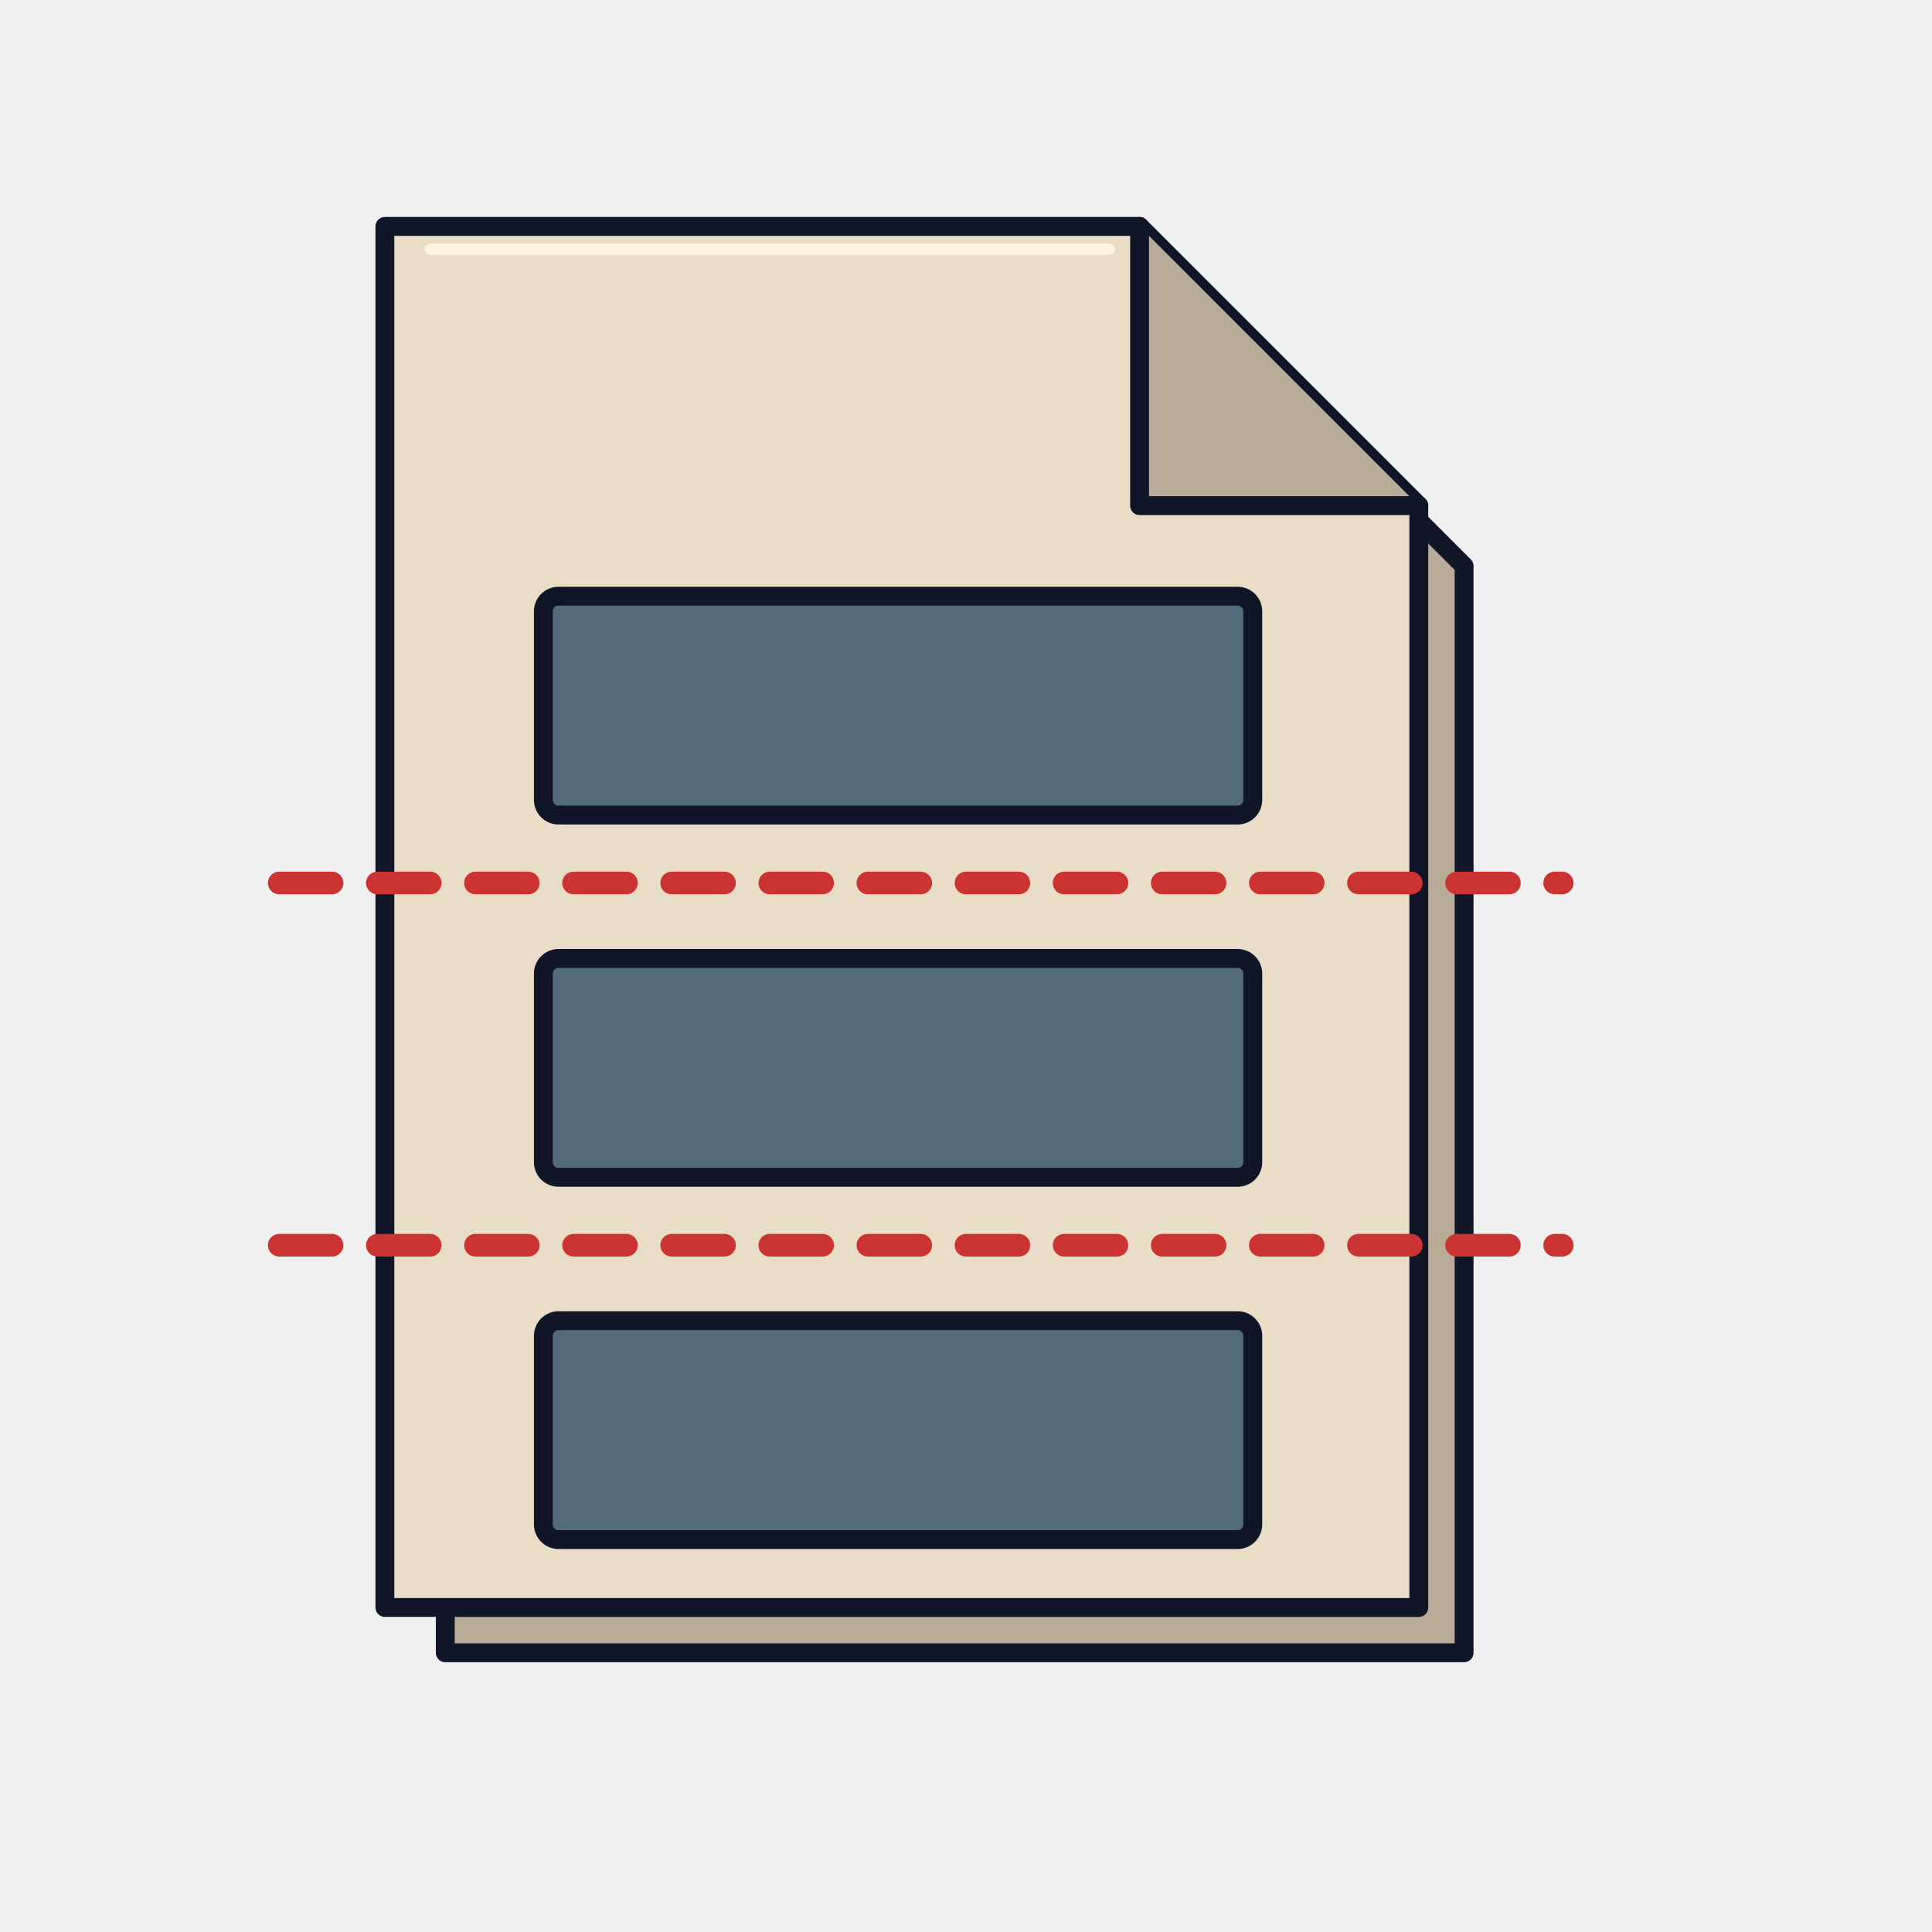
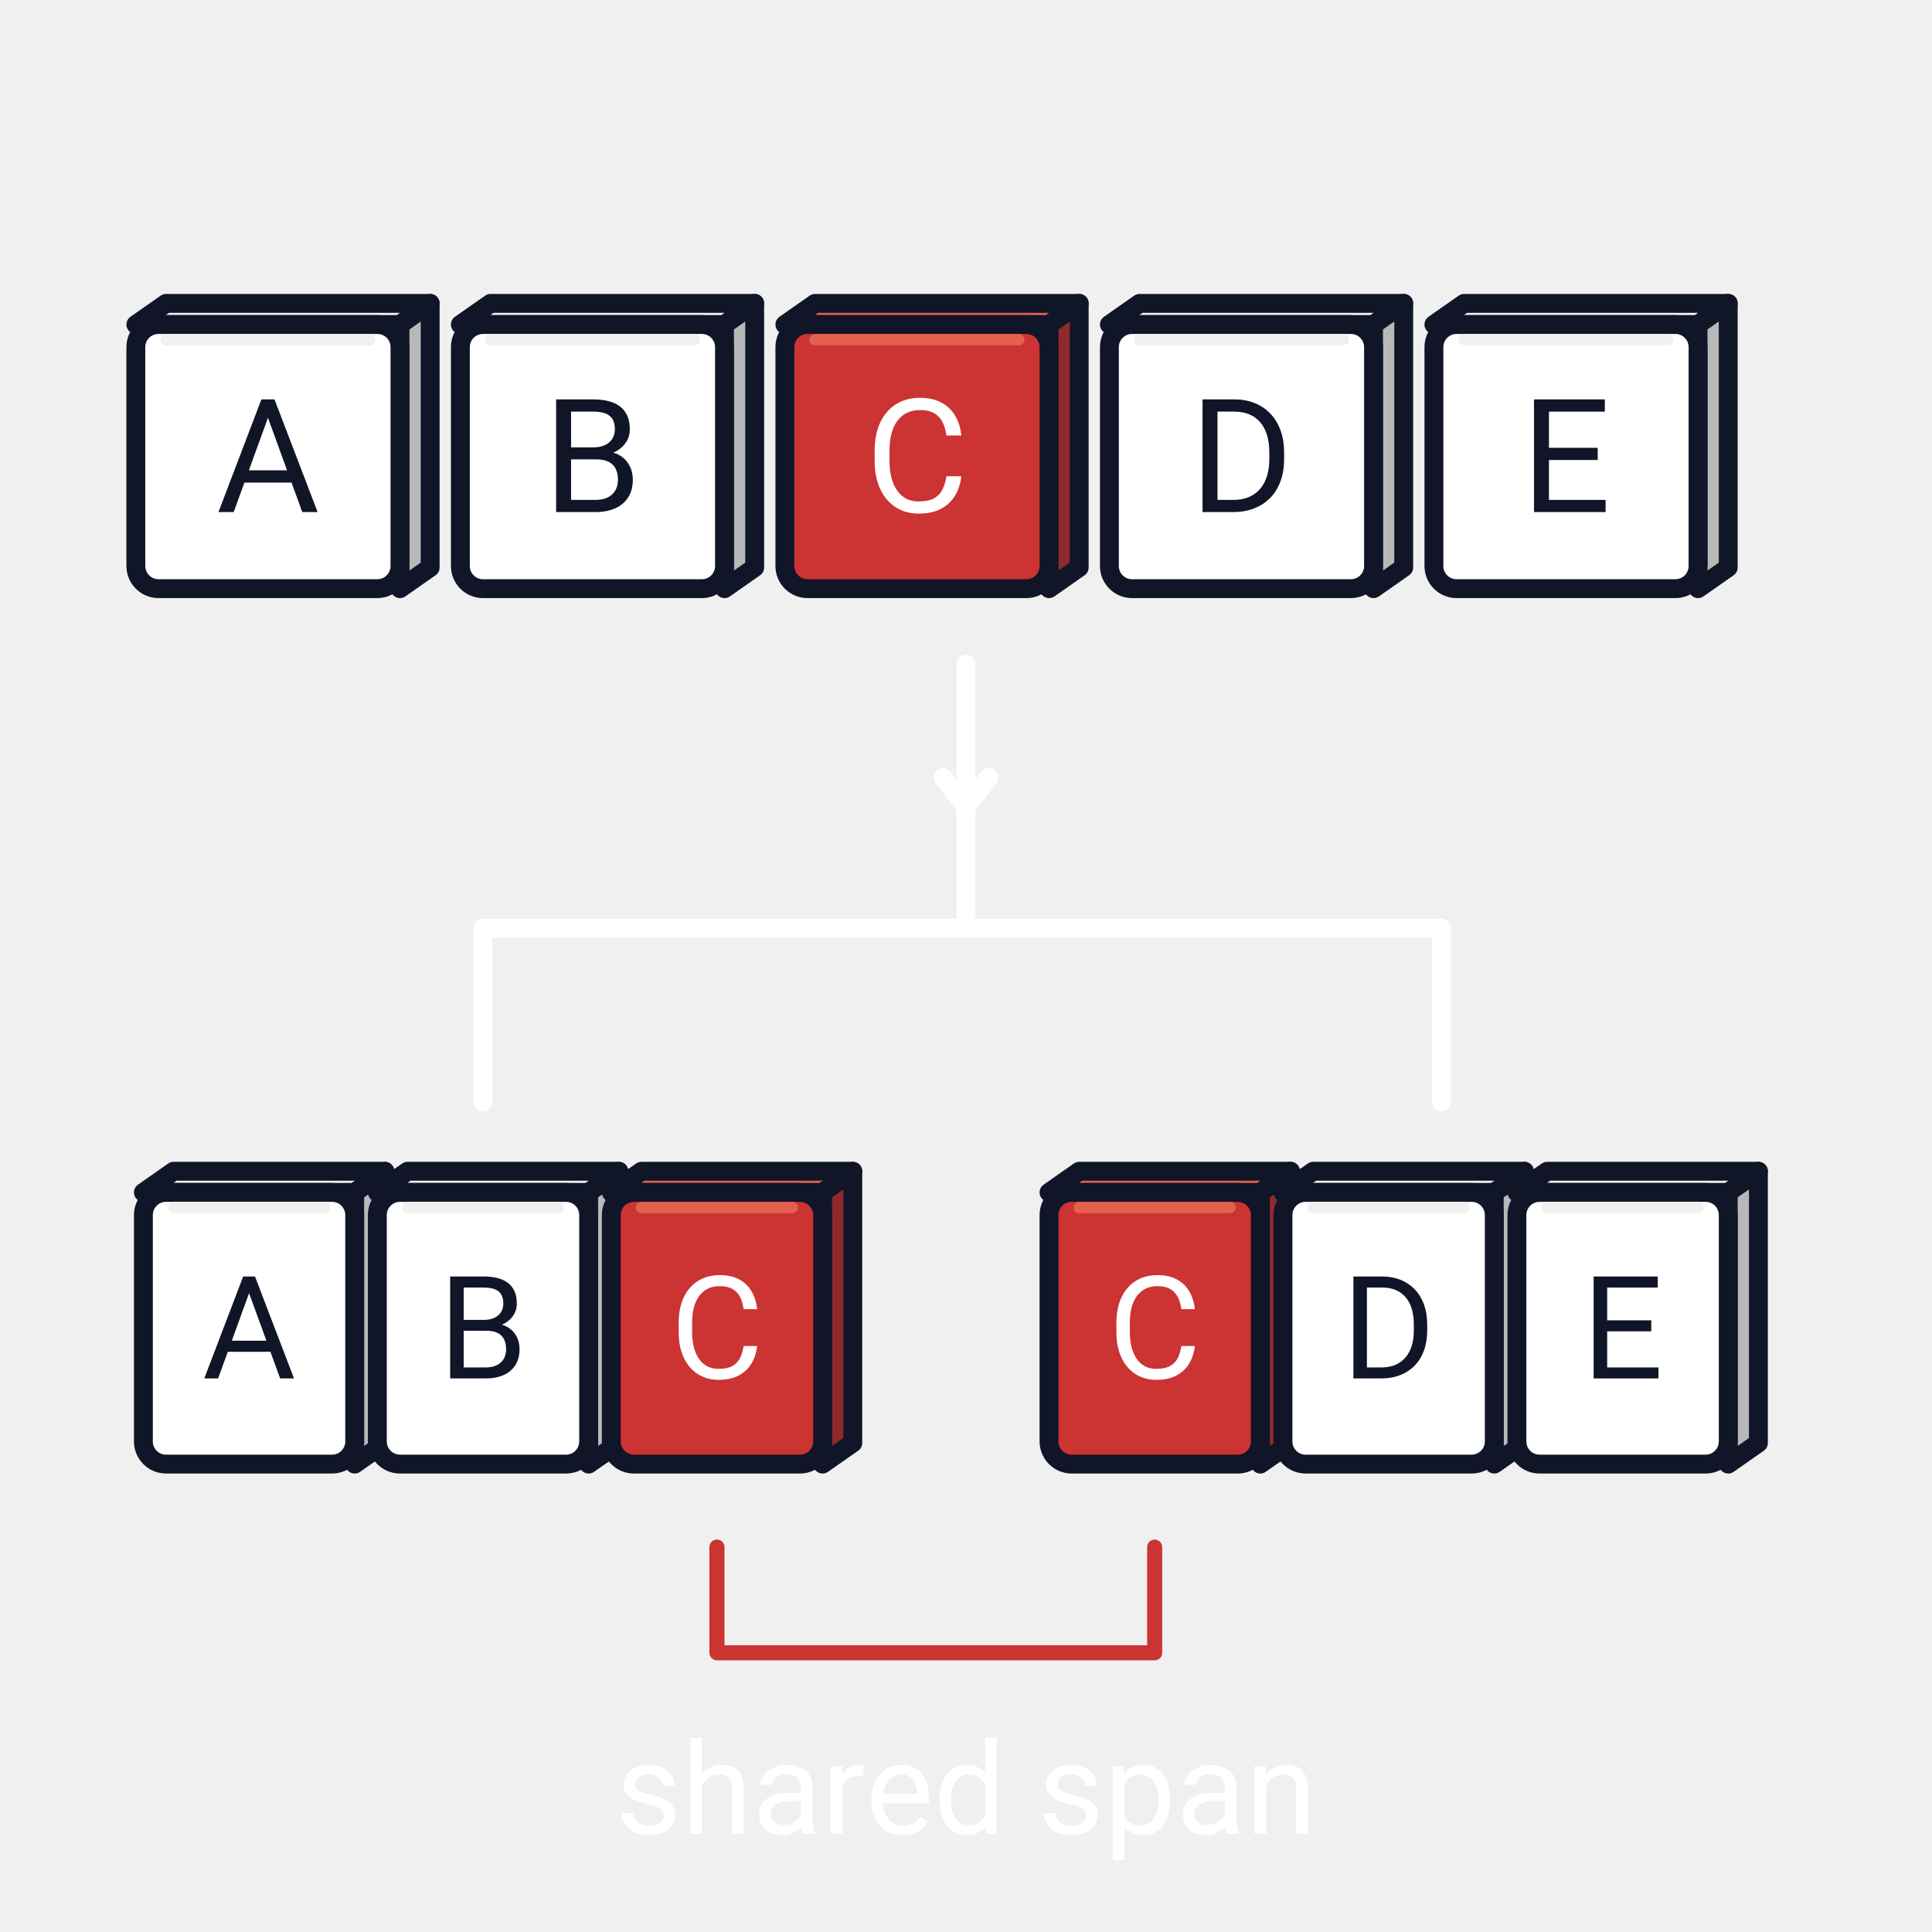
<svg xmlns="http://www.w3.org/2000/svg" width="256" height="256" viewBox="0 0 256 256" role="img" aria-labelledby="title desc">
  <g stroke-linecap="round" stroke-linejoin="round">
-     <path d="M59 36 H155 L194 75 V219 H59 Z" fill="#B8AC99" stroke="#101527" stroke-width="2.5" />
-     <path d="M51 30 H151 L188 67 V213 H51 Z" fill="#E9DDC7" stroke="#101527" stroke-width="2.5" />
-     <path d="M151 30 V67 H188" fill="#B8AC99" stroke="#101527" stroke-width="2.5" />
-     <line x1="57" y1="33" x2="147" y2="33" stroke="#FFF4DE" stroke-width="1.5" />
-     <rect x="72" y="79" width="94" height="29" rx="2" fill="#526B7A" stroke="#101527" stroke-width="2.5" />
-     <rect x="72" y="127" width="94" height="29" rx="2" fill="#526B7A" stroke="#101527" stroke-width="2.5" />
-     <rect x="72" y="175" width="94" height="29" rx="2" fill="#526B7A" stroke="#101527" stroke-width="2.5" />
-     <path d="M37 117 H207 M37 165 H207" fill="none" stroke="#CC3333" stroke-width="3" stroke-dasharray="7 6" />
+     <polygon points="18,43 22,40.2 57,40.2 53,43" fill="#F0F0F0" stroke="#101527" stroke-width="2.5" />
+     <polygon points="53,43 57,40.2 57,75.2 53,78" fill="#B8B8B8" stroke="#101527" stroke-width="2.5" />
+     <rect x="18" y="43" width="35" height="35" rx="3" fill="#FFFFFF" stroke="#101527" stroke-width="2.5" />
+     <line x1="22" y1="45" x2="49" y2="45" stroke="#F0F0F0" stroke-width="1.5" />
+     <g transform="translate(28.6504 67.85) scale(0.01025391 -0.01025391)">
+       <g transform="translate(0 0)">
+         <path d="M708 1327 226 0H29L584 1456H711ZM1112 0 629 1327 626 1456H753L1310 0ZM1087 539V381H269V539Z" fill="#101527" stroke="none" stroke-width="0" />
+       </g>
+     </g>
+     <polygon points="61,43 65,40.2 100,40.2 96,43" fill="#F0F0F0" stroke="#101527" stroke-width="2.5" />
+     <polygon points="96,43 100,40.2 100,75.2 96,78" fill="#B8B8B8" stroke="#101527" stroke-width="2.5" />
+     <rect x="61" y="43" width="35" height="35" rx="3" fill="#FFFFFF" stroke="#101527" stroke-width="2.5" />
+     <line x1="65" y1="45" x2="92" y2="45" stroke="#F0F0F0" stroke-width="1.5" />
+     <g transform="translate(71.958 67.85) scale(0.01025391 -0.01025391)">
+       <g transform="translate(0 0)">
+         <path d="M688 681H319L317 836H652Q735 836 797.0 864.0Q859 892 893.5 944.5Q928 997 928 1070Q928 1150 897.5 1200.5Q867 1251 804.5 1274.5Q742 1298 646 1298H362V0H169V1456H646Q758 1456 846.0 1433.5Q934 1411 995.5 1363.5Q1057 1316 1089.0 1243.0Q1121 1170 1121 1068Q1121 978 1075.0 905.5Q1029 833 947.5 787.0Q866 741 757 728ZM679 0H243L352 157H679Q771 157 835.5 189.0Q900 221 934.0 279.5Q968 338 968 418Q968 499 939.0 558.0Q910 617 848.0 649.0Q786 681 688 681H413L415 836H791L832 780Q937 771 1010.0 720.5Q1083 670 1121.5 592.0Q1160 514 1160 420Q1160 284 1100.5 190.5Q1041 97 933.0 48.5Q825 0 679 0Z" fill="#101527" stroke="none" stroke-width="0" />
+       </g>
+     </g>
+     <polygon points="104,43 108,40.2 143,40.2 139,43" fill="#E4604E" stroke="#101527" stroke-width="2.5" />
+     <polygon points="139,43 143,40.2 143,75.2 139,78" fill="#8F292C" stroke="#101527" stroke-width="2.5" />
+     <rect x="104" y="43" width="35" height="35" rx="3" fill="#CC3333" stroke="#101527" stroke-width="2.5" />
+     <line x1="108" y1="45" x2="135" y2="45" stroke="#E4604E" stroke-width="1.5" />
+     <g transform="translate(114.6658 67.85) scale(0.01025391 -0.01025391)">
+       <g transform="translate(0 0)">
+         <path d="M1048 463H1240Q1225 325 1161.0 216.0Q1097 107 980.0 43.5Q863 -20 688 -20Q560 -20 455.5 28.0Q351 76 276.0 164.5Q201 253 160.5 377.5Q120 502 120 655V800Q120 953 160.5 1077.5Q201 1202 277.5 1291.0Q354 1380 462.0 1428.0Q570 1476 705 1476Q870 1476 984.0 1414.0Q1098 1352 1161.5 1242.5Q1225 1133 1240 989H1048Q1034 1091 996.0 1164.5Q958 1238 888.0 1278.0Q818 1318 705 1318Q608 1318 534.5 1281.0Q461 1244 411.5 1176.0Q362 1108 337.0 1013.0Q312 918 312 802V655Q312 548 334.5 454.0Q357 360 403.0 289.0Q449 218 520.0 177.5Q591 137 688 137Q811 137 884.0 176.0Q957 215 994.5 288.0Q1032 361 1048 463Z" fill="#FFFFFF" stroke="none" stroke-width="0" />
+       </g>
+     </g>
+     <polygon points="147,43 151,40.2 186,40.2 182,43" fill="#F0F0F0" stroke="#101527" stroke-width="2.5" />
+     <polygon points="182,43 186,40.2 186,75.2 182,78" fill="#B8B8B8" stroke="#101527" stroke-width="2.5" />
+     <rect x="147" y="43" width="35" height="35" rx="3" fill="#FFFFFF" stroke="#101527" stroke-width="2.5" />
+     <line x1="151" y1="45" x2="178" y2="45" stroke="#F0F0F0" stroke-width="1.5" />
+     <g transform="translate(157.6094 67.85) scale(0.01025391 -0.01025391)">
+       <g transform="translate(0 0)">
+         <path d="M563 0H259L261 157H563Q719 157 823.0 222.5Q927 288 979.5 406.5Q1032 525 1032 684V773Q1032 898 1002.0 995.5Q972 1093 914.0 1160.5Q856 1228 772.5 1263.0Q689 1298 581 1298H253V1456H581Q724 1456 842.0 1408.5Q960 1361 1045.5 1271.5Q1131 1182 1177.0 1055.5Q1223 929 1223 771V684Q1223 526 1177.0 399.5Q1131 273 1044.5 184.0Q958 95 836.5 47.5Q715 0 563 0ZM362 1456V0H169V1456Z" fill="#101527" stroke="none" stroke-width="0" />
+       </g>
+     </g>
+     <polygon points="190,43 194,40.2 229,40.2 225,43" fill="#F0F0F0" stroke="#101527" stroke-width="2.5" />
+     <polygon points="225,43 229,40.2 229,75.2 225,78" fill="#B8B8B8" stroke="#101527" stroke-width="2.5" />
+     <rect x="190" y="43" width="35" height="35" rx="3" fill="#FFFFFF" stroke="#101527" stroke-width="2.5" />
+     <line x1="194" y1="45" x2="221" y2="45" stroke="#F0F0F0" stroke-width="1.5" />
+     <g transform="translate(201.5322 67.85) scale(0.01025391 -0.01025391)">
+       <g transform="translate(0 0)">
+         <path d="M1094 157V0H323V157ZM362 1456V0H169V1456ZM992 830V673H323V830ZM1084 1456V1298H323V1456Z" fill="#101527" stroke="none" stroke-width="0" />
+       </g>
+     </g>
+     <line x1="128" y1="88" x2="128" y2="107" stroke="#FFFFFF" stroke-width="2.5" />
+     <path d="M124.97 103.02 L128 107 L131.03 103.02" fill="none" stroke="#FFFFFF" stroke-width="2.5" />
+     <path d="M128 107 V123 H64 V146 M128 123 H191 V146" fill="none" stroke="#FFFFFF" stroke-width="2.5" />
+     <polygon points="19,158 23,155.2 51,155.2 47,158" fill="#F0F0F0" stroke="#101527" stroke-width="2.5" />
+     <polygon points="47,158 51,155.2 51,191.2 47,194" fill="#B8B8B8" stroke="#101527" stroke-width="2.5" />
+     <rect x="19" y="158" width="28" height="36" rx="3" fill="#FFFFFF" stroke="#101527" stroke-width="2.5" />
+     <line x1="23" y1="160" x2="43" y2="160" stroke="#F0F0F0" stroke-width="1.5" />
+     <g transform="translate(26.8027 182.65) scale(0.00927734 -0.00927734)">
+       <g transform="translate(0 0)">
+         <path d="M708 1327 226 0H29L584 1456H711ZM1112 0 629 1327 626 1456H753L1310 0ZM1087 539V381H269V539Z" fill="#101527" stroke="none" stroke-width="0" />
+       </g>
+     </g>
+     <polygon points="50,158 54,155.2 82,155.2 78,158" fill="#F0F0F0" stroke="#101527" stroke-width="2.5" />
+     <polygon points="78,158 82,155.2 82,191.2 78,194" fill="#B8B8B8" stroke="#101527" stroke-width="2.5" />
+     <rect x="50" y="158" width="28" height="36" rx="3" fill="#FFFFFF" stroke="#101527" stroke-width="2.5" />
+     <line x1="54" y1="160" x2="74" y2="160" stroke="#F0F0F0" stroke-width="1.5" />
+     <g transform="translate(58.0811 182.65) scale(0.00927734 -0.00927734)">
+       <g transform="translate(0 0)">
+         <path d="M688 681H319L317 836H652Q735 836 797.0 864.0Q859 892 893.5 944.5Q928 997 928 1070Q928 1150 897.5 1200.5Q867 1251 804.5 1274.5Q742 1298 646 1298H362V0H169V1456H646Q758 1456 846.0 1433.5Q934 1411 995.5 1363.5Q1057 1316 1089.0 1243.0Q1121 1170 1121 1068Q1121 978 1075.0 905.5Q1029 833 947.5 787.0Q866 741 757 728ZM679 0H243L352 157H679Q771 157 835.5 189.0Q900 221 934.0 279.5Q968 338 968 418Q968 499 939.0 558.0Q910 617 848.0 649.0Q786 681 688 681H413L415 836H791L832 780Q937 771 1010.0 720.5Q1083 670 1121.5 592.0Q1160 514 1160 420Q1160 284 1100.5 190.5Q1041 97 933.0 48.5Q825 0 679 0Z" fill="#101527" stroke="none" stroke-width="0" />
+       </g>
+     </g>
+     <polygon points="81,158 85,155.2 113,155.2 109,158" fill="#E4604E" stroke="#101527" stroke-width="2.5" />
+     <polygon points="109,158 113,155.2 113,191.2 109,194" fill="#8F292C" stroke="#101527" stroke-width="2.5" />
+     <rect x="81" y="158" width="28" height="36" rx="3" fill="#CC3333" stroke="#101527" stroke-width="2.5" />
+     <line x1="85" y1="160" x2="105" y2="160" stroke="#E4604E" stroke-width="1.5" />
+     <g transform="translate(88.8167 182.65) scale(0.00927734 -0.00927734)">
+       <g transform="translate(0 0)">
+         <path d="M1048 463H1240Q1225 325 1161.0 216.0Q1097 107 980.0 43.5Q863 -20 688 -20Q560 -20 455.5 28.0Q351 76 276.0 164.5Q201 253 160.5 377.5Q120 502 120 655V800Q120 953 160.5 1077.5Q201 1202 277.5 1291.0Q354 1380 462.0 1428.0Q570 1476 705 1476Q870 1476 984.0 1414.0Q1098 1352 1161.5 1242.5Q1225 1133 1240 989H1048Q1034 1091 996.0 1164.5Q958 1238 888.0 1278.0Q818 1318 705 1318Q608 1318 534.5 1281.0Q461 1244 411.5 1176.0Q362 1108 337.0 1013.0Q312 918 312 802V655Q312 548 334.5 454.0Q357 360 403.0 289.0Q449 218 520.0 177.5Q591 137 688 137Q811 137 884.0 176.0Q957 215 994.5 288.0Q1032 361 1048 463Z" fill="#FFFFFF" stroke="none" stroke-width="0" />
+       </g>
+     </g>
+     <polygon points="139,158 143,155.2 171,155.2 167,158" fill="#E4604E" stroke="#101527" stroke-width="2.5" />
+     <polygon points="167,158 171,155.2 171,191.2 167,194" fill="#8F292C" stroke="#101527" stroke-width="2.5" />
+     <rect x="139" y="158" width="28" height="36" rx="3" fill="#CC3333" stroke="#101527" stroke-width="2.5" />
+     <line x1="143" y1="160" x2="163" y2="160" stroke="#E4604E" stroke-width="1.5" />
+     <g transform="translate(146.8167 182.65) scale(0.00927734 -0.00927734)">
+       <g transform="translate(0 0)">
+         <path d="M1048 463H1240Q1225 325 1161.0 216.0Q1097 107 980.0 43.5Q863 -20 688 -20Q560 -20 455.5 28.0Q351 76 276.0 164.5Q201 253 160.5 377.5Q120 502 120 655V800Q120 953 160.5 1077.5Q201 1202 277.5 1291.0Q354 1380 462.0 1428.0Q570 1476 705 1476Q870 1476 984.0 1414.0Q1098 1352 1161.5 1242.5Q1225 1133 1240 989H1048Q1034 1091 996.0 1164.5Q958 1238 888.0 1278.0Q818 1318 705 1318Q608 1318 534.5 1281.0Q461 1244 411.5 1176.0Q362 1108 337.0 1013.0Q312 918 312 802V655Q312 548 334.5 454.0Q357 360 403.0 289.0Q449 218 520.0 177.5Q591 137 688 137Q811 137 884.0 176.0Q957 215 994.5 288.0Q1032 361 1048 463Z" fill="#FFFFFF" stroke="none" stroke-width="0" />
+       </g>
+     </g>
+     <polygon points="170,158 174,155.2 202,155.2 198,158" fill="#F0F0F0" stroke="#101527" stroke-width="2.5" />
+     <polygon points="198,158 202,155.2 202,191.2 198,194" fill="#B8B8B8" stroke="#101527" stroke-width="2.5" />
+     <rect x="170" y="158" width="28" height="36" rx="3" fill="#FFFFFF" stroke="#101527" stroke-width="2.5" />
+     <line x1="174" y1="160" x2="194" y2="160" stroke="#F0F0F0" stroke-width="1.5" />
+     <g transform="translate(177.7656 182.65) scale(0.00927734 -0.00927734)">
+       <g transform="translate(0 0)">
+         <path d="M563 0H259L261 157H563Q719 157 823.0 222.5Q927 288 979.5 406.5Q1032 525 1032 684V773Q1032 898 1002.0 995.5Q972 1093 914.0 1160.5Q856 1228 772.5 1263.0Q689 1298 581 1298H253V1456H581Q724 1456 842.0 1408.5Q960 1361 1045.5 1271.5Q1131 1182 1177.0 1055.5Q1223 929 1223 771V684Q1223 526 1177.0 399.5Q1131 273 1044.5 184.0Q958 95 836.5 47.5Q715 0 563 0ZM362 1456V0H169V1456Z" fill="#101527" stroke="none" stroke-width="0" />
+       </g>
+     </g>
+     <polygon points="201,158 205,155.2 233,155.2 229,158" fill="#F0F0F0" stroke="#101527" stroke-width="2.5" />
+     <polygon points="229,158 233,155.2 233,191.2 229,194" fill="#B8B8B8" stroke="#101527" stroke-width="2.5" />
+     <rect x="201" y="158" width="28" height="36" rx="3" fill="#FFFFFF" stroke="#101527" stroke-width="2.5" />
+     <line x1="205" y1="160" x2="225" y2="160" stroke="#F0F0F0" stroke-width="1.5" />
+     <g transform="translate(209.6006 182.65) scale(0.00927734 -0.00927734)">
+       <g transform="translate(0 0)">
+         <path d="M1094 157V0H323V157ZM362 1456V0H169V1456ZM992 830V673H323V830ZM1084 1456V1298H323V1456Z" fill="#101527" stroke="none" stroke-width="0" />
+       </g>
+     </g>
+     <path d="M95 205 V219 H153 V205" fill="none" stroke="#CC3333" stroke-width="2" />
+     <g transform="translate(81.5405 243) scale(0.00830078 -0.00830078)">
+       <g transform="translate(0 0)">
+         <path d="M771 287Q771 327 753.5 361.5Q736 396 682.5 424.5Q629 453 522 474Q432 493 359.5 519.0Q287 545 236.5 582.0Q186 619 159.0 669.0Q132 719 132 786Q132 850 160.5 907.0Q189 964 241.5 1008.0Q294 1052 368.0 1077.0Q442 1102 533 1102Q663 1102 755.0 1056.0Q847 1010 896.0 933.5Q945 857 945 764H760Q760 809 733.5 851.5Q707 894 656.5 922.0Q606 950 533 950Q456 950 408.5 926.5Q361 903 339.5 867.0Q318 831 318 791Q318 761 328.5 737.5Q339 714 366.0 694.5Q393 675 442.0 658.0Q491 641 567 624Q700 594 786.0 552.0Q872 510 914.0 449.0Q956 388 956 301Q956 230 926.5 171.0Q897 112 841.5 69.5Q786 27 709.5 3.5Q633 -20 538 -20Q395 -20 296.0 31.0Q197 82 146.0 163.0Q95 244 95 334H281Q285 258 325.0 213.5Q365 169 423.0 150.5Q481 132 538 132Q614 132 665.5 152.0Q717 172 744.0 207.0Q771 242 771 287Z" fill="#FFFFFF" stroke="none" stroke-width="0" />
+       </g>
+       <g transform="translate(1057 0)">
+         <path d="M326 1536V0H141V1536ZM282 582 205 585Q206 696 238.0 790.5Q270 885 328.0 955.0Q386 1025 466.5 1063.5Q547 1102 645 1102Q725 1102 789.0 1080.5Q853 1059 898.5 1012.0Q944 965 968.0 890.5Q992 816 992 709V0H806V711Q806 796 781.0 847.5Q756 899 708.0 922.5Q660 946 590 946Q521 946 464.5 917.0Q408 888 367.5 837.0Q327 786 304.5 720.5Q282 655 282 582Z" fill="#FFFFFF" stroke="none" stroke-width="0" />
+       </g>
+       <g transform="translate(2185 0)">
+         <path d="M779 185V742Q779 806 753.5 853.5Q728 901 677.0 927.0Q626 953 551 953Q481 953 428.5 929.0Q376 905 346.5 866.0Q317 827 317 782H132Q132 840 162.0 897.0Q192 954 248.5 1000.5Q305 1047 384.5 1074.5Q464 1102 562 1102Q680 1102 770.5 1062.0Q861 1022 912.5 941.5Q964 861 964 740V236Q964 182 973.5 121.0Q983 60 1002 16V0H809Q795 32 787.0 85.5Q779 139 779 185ZM811 656 813 526H626Q547 526 485.0 513.5Q423 501 381.0 476.0Q339 451 317.0 413.5Q295 376 295 326Q295 275 318.0 233.0Q341 191 387.5 166.5Q434 142 502 142Q587 142 652.0 178.0Q717 214 755.5 266.0Q794 318 797 367L876 278Q869 236 838.0 185.0Q807 134 755.5 87.5Q704 41 633.5 10.5Q563 -20 475 -20Q365 -20 282.5 23.0Q200 66 154.5 138.5Q109 211 109 301Q109 388 143.0 454.5Q177 521 241.0 565.5Q305 610 395.0 633.0Q485 656 596 656Z" fill="#FFFFFF" stroke="none" stroke-width="0" />
+       </g>
+       <g transform="translate(3299 0)">
+         <path d="M326 912V0H141V1082H321ZM664 1088 663 916Q640 921 619.5 922.5Q599 924 573 924Q509 924 460.0 904.0Q411 884 377.0 848.0Q343 812 323.5 762.5Q304 713 298 654L246 624Q246 722 265.5 808.0Q285 894 326.0 960.5Q367 1027 430.5 1064.5Q494 1102 582 1102Q602 1102 628.0 1097.5Q654 1093 664 1088Z" fill="#FFFFFF" stroke="none" stroke-width="0" />
+       </g>
+       <g transform="translate(3993 0)">
+         <path d="M590 -20Q477 -20 385.5 18.5Q294 57 228.5 127.0Q163 197 128.0 293.0Q93 389 93 503V545Q93 677 132.0 780.5Q171 884 238.0 956.0Q305 1028 390.0 1065.0Q475 1102 566 1102Q682 1102 766.5 1062.0Q851 1022 905.0 950.5Q959 879 985.0 782.5Q1011 686 1011 572V489H203V640H826V654Q822 726 796.5 794.0Q771 862 716.0 906.0Q661 950 566 950Q503 950 450.0 923.5Q397 897 359.0 845.0Q321 793 300.0 718.0Q279 643 279 545V503Q279 426 300.5 358.5Q322 291 363.5 240.0Q405 189 464.5 160.0Q524 131 600 131Q698 131 766.0 171.0Q834 211 885 278L997 189Q962 136 908.0 88.0Q854 40 775.5 10.0Q697 -20 590 -20Z" fill="#FFFFFF" stroke="none" stroke-width="0" />
+       </g>
+       <g transform="translate(5079 0)">
+         <path d="M823 210V1536H1009V0H839ZM95 529V550Q95 674 125.5 775.5Q156 877 212.5 950.0Q269 1023 347.5 1062.5Q426 1102 523 1102Q625 1102 701.5 1066.5Q778 1031 831.5 963.5Q885 896 916.0 801.0Q947 706 959 586V494Q948 375 916.5 280.0Q885 185 831.5 118.0Q778 51 701.0 15.5Q624 -20 521 -20Q426 -20 347.5 21.0Q269 62 212.5 136.0Q156 210 125.5 310.5Q95 411 95 529ZM281 550V529Q281 448 297.5 377.0Q314 306 349.0 252.0Q384 198 438.0 167.5Q492 137 567 137Q659 137 718.5 176.0Q778 215 814.0 279.0Q850 343 870 418V659Q858 714 835.5 765.5Q813 817 777.5 857.5Q742 898 690.5 922.0Q639 946 569 946Q493 946 438.5 914.5Q384 883 349.0 828.5Q314 774 297.5 702.5Q281 631 281 550Z" fill="#FFFFFF" stroke="none" stroke-width="0" />
+       </g>
+       <g transform="translate(6742 0)">
+         <path d="M771 287Q771 327 753.5 361.5Q736 396 682.5 424.5Q629 453 522 474Q432 493 359.5 519.0Q287 545 236.5 582.0Q186 619 159.0 669.0Q132 719 132 786Q132 850 160.5 907.0Q189 964 241.5 1008.0Q294 1052 368.0 1077.0Q442 1102 533 1102Q663 1102 755.0 1056.0Q847 1010 896.0 933.5Q945 857 945 764H760Q760 809 733.5 851.5Q707 894 656.5 922.0Q606 950 533 950Q456 950 408.5 926.5Q361 903 339.5 867.0Q318 831 318 791Q318 761 328.5 737.5Q339 714 366.0 694.5Q393 675 442.0 658.0Q491 641 567 624Q700 594 786.0 552.0Q872 510 914.0 449.0Q956 388 956 301Q956 230 926.5 171.0Q897 112 841.5 69.5Q786 27 709.5 3.5Q633 -20 538 -20Q395 -20 296.0 31.0Q197 82 146.0 163.0Q95 244 95 334H281Q285 258 325.0 213.5Q365 169 423.0 150.5Q481 132 538 132Q614 132 665.5 152.0Q717 172 744.0 207.0Q771 242 771 287Z" fill="#FFFFFF" stroke="none" stroke-width="0" />
+       </g>
+       <g transform="translate(7799 0)">
+         <path d="M326 874V-416H140V1082H310ZM1055 550V529Q1055 411 1027.0 310.5Q999 210 945.5 136.0Q892 62 814.0 21.0Q736 -20 635 -20Q532 -20 453.0 14.0Q374 48 319.0 113.0Q264 178 231.5 269.0Q199 360 187 474V586Q199 706 232.0 801.0Q265 896 319.5 963.5Q374 1031 452.0 1066.5Q530 1102 632 1102Q734 1102 813.0 1062.5Q892 1023 946.0 950.0Q1000 877 1027.5 775.5Q1055 674 1055 550ZM869 529V550Q869 631 852.0 702.5Q835 774 799.5 828.5Q764 883 709.0 914.5Q654 946 578 946Q508 946 456.5 922.0Q405 898 369.0 857.5Q333 817 310.5 765.5Q288 714 277 659V400Q297 330 333.0 268.5Q369 207 429.0 169.5Q489 132 580 132Q655 132 709.5 163.5Q764 195 799.5 250.0Q835 305 852.0 376.5Q869 448 869 529Z" fill="#FFFFFF" stroke="none" stroke-width="0" />
+       </g>
+       <g transform="translate(8949 0)">
+         <path d="M779 185V742Q779 806 753.5 853.5Q728 901 677.0 927.0Q626 953 551 953Q481 953 428.5 929.0Q376 905 346.5 866.0Q317 827 317 782H132Q132 840 162.0 897.0Q192 954 248.5 1000.5Q305 1047 384.5 1074.5Q464 1102 562 1102Q680 1102 770.5 1062.0Q861 1022 912.5 941.5Q964 861 964 740V236Q964 182 973.5 121.0Q983 60 1002 16V0H809Q795 32 787.0 85.5Q779 139 779 185ZM811 656 813 526H626Q547 526 485.0 513.5Q423 501 381.0 476.0Q339 451 317.0 413.5Q295 376 295 326Q295 275 318.0 233.0Q341 191 387.5 166.5Q434 142 502 142Q587 142 652.0 178.0Q717 214 755.5 266.0Q794 318 797 367L876 278Q869 236 838.0 185.0Q807 134 755.5 87.5Q704 41 633.5 10.5Q563 -20 475 -20Q365 -20 282.5 23.0Q200 66 154.5 138.5Q109 211 109 301Q109 388 143.0 454.5Q177 521 241.0 565.5Q305 610 395.0 633.0Q485 656 596 656Z" fill="#FFFFFF" stroke="none" stroke-width="0" />
+       </g>
+       <g transform="translate(10063 0)">
+         <path d="M326 851V0H141V1082H316ZM282 582 205 585Q206 696 238.0 790.5Q270 885 328.0 955.0Q386 1025 466.5 1063.5Q547 1102 645 1102Q725 1102 789.0 1080.5Q853 1059 898.5 1012.0Q944 965 968.0 890.5Q992 816 992 709V0H806V711Q806 796 781.0 847.5Q756 899 708.0 922.5Q660 946 590 946Q521 946 464.5 917.0Q408 888 367.5 837.0Q327 786 304.5 720.5Q282 655 282 582Z" fill="#FFFFFF" stroke="none" stroke-width="0" />
+       </g>
+     </g>
  </g>
</svg>
